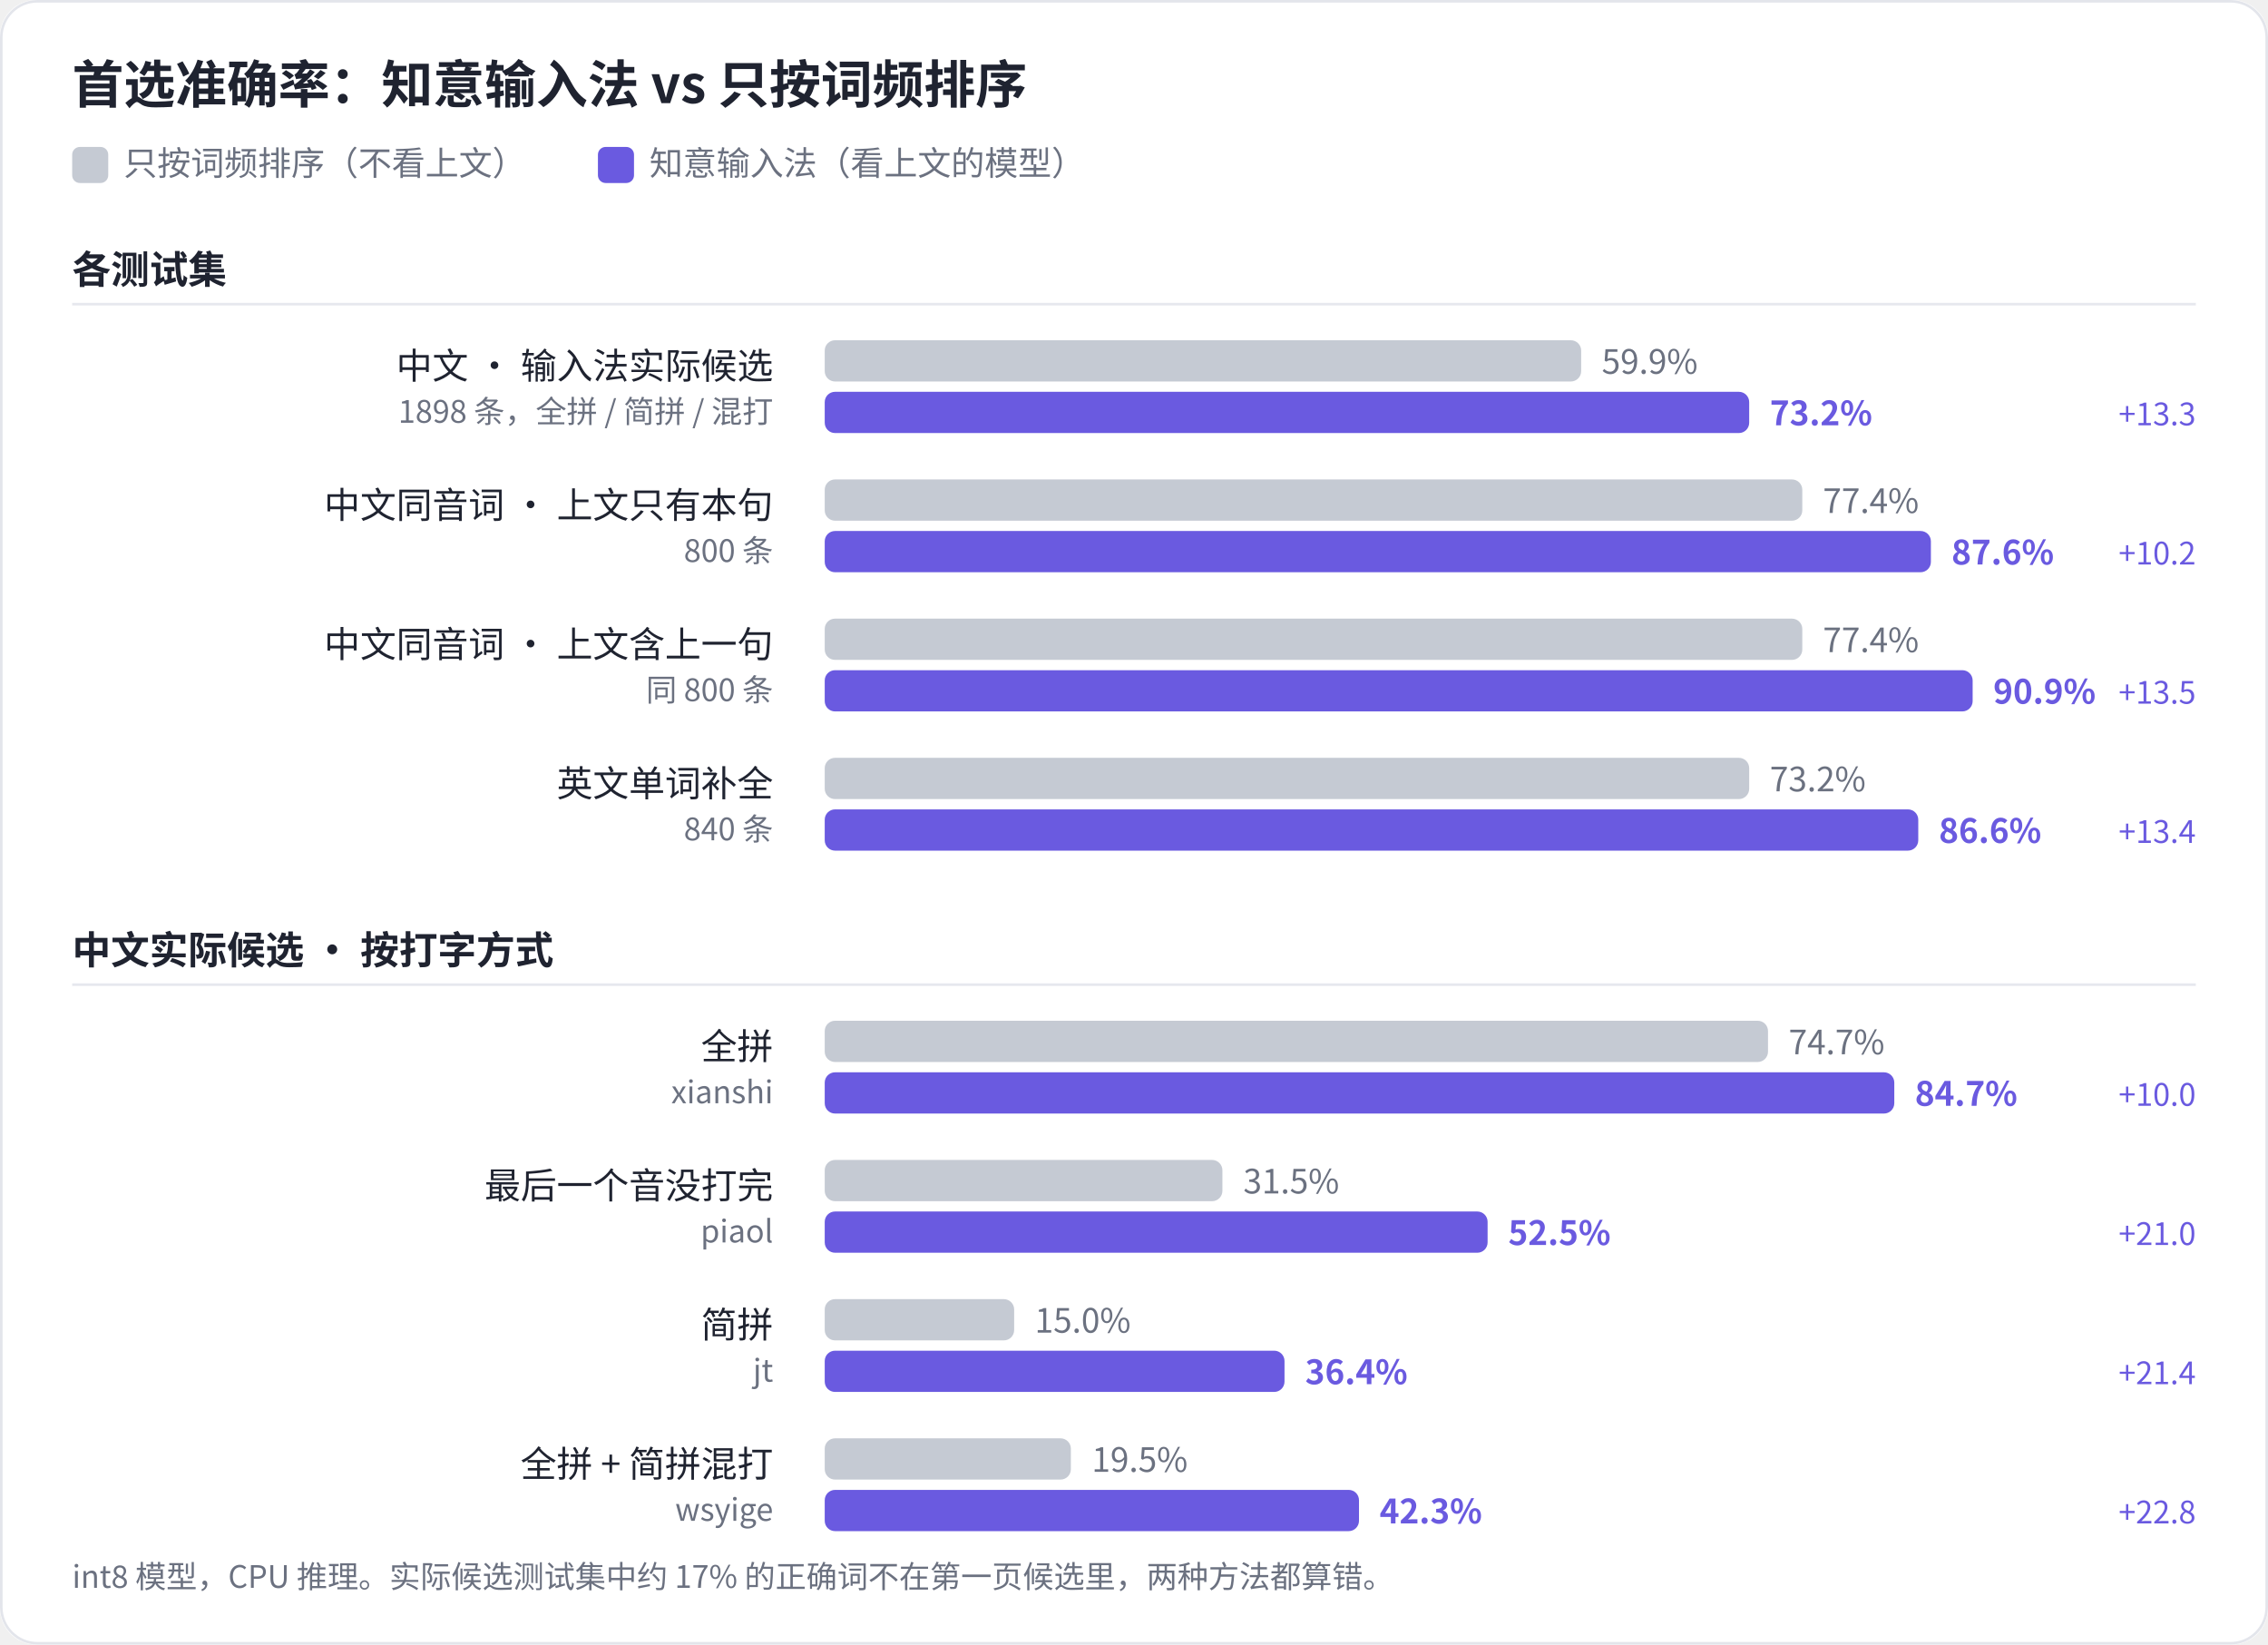
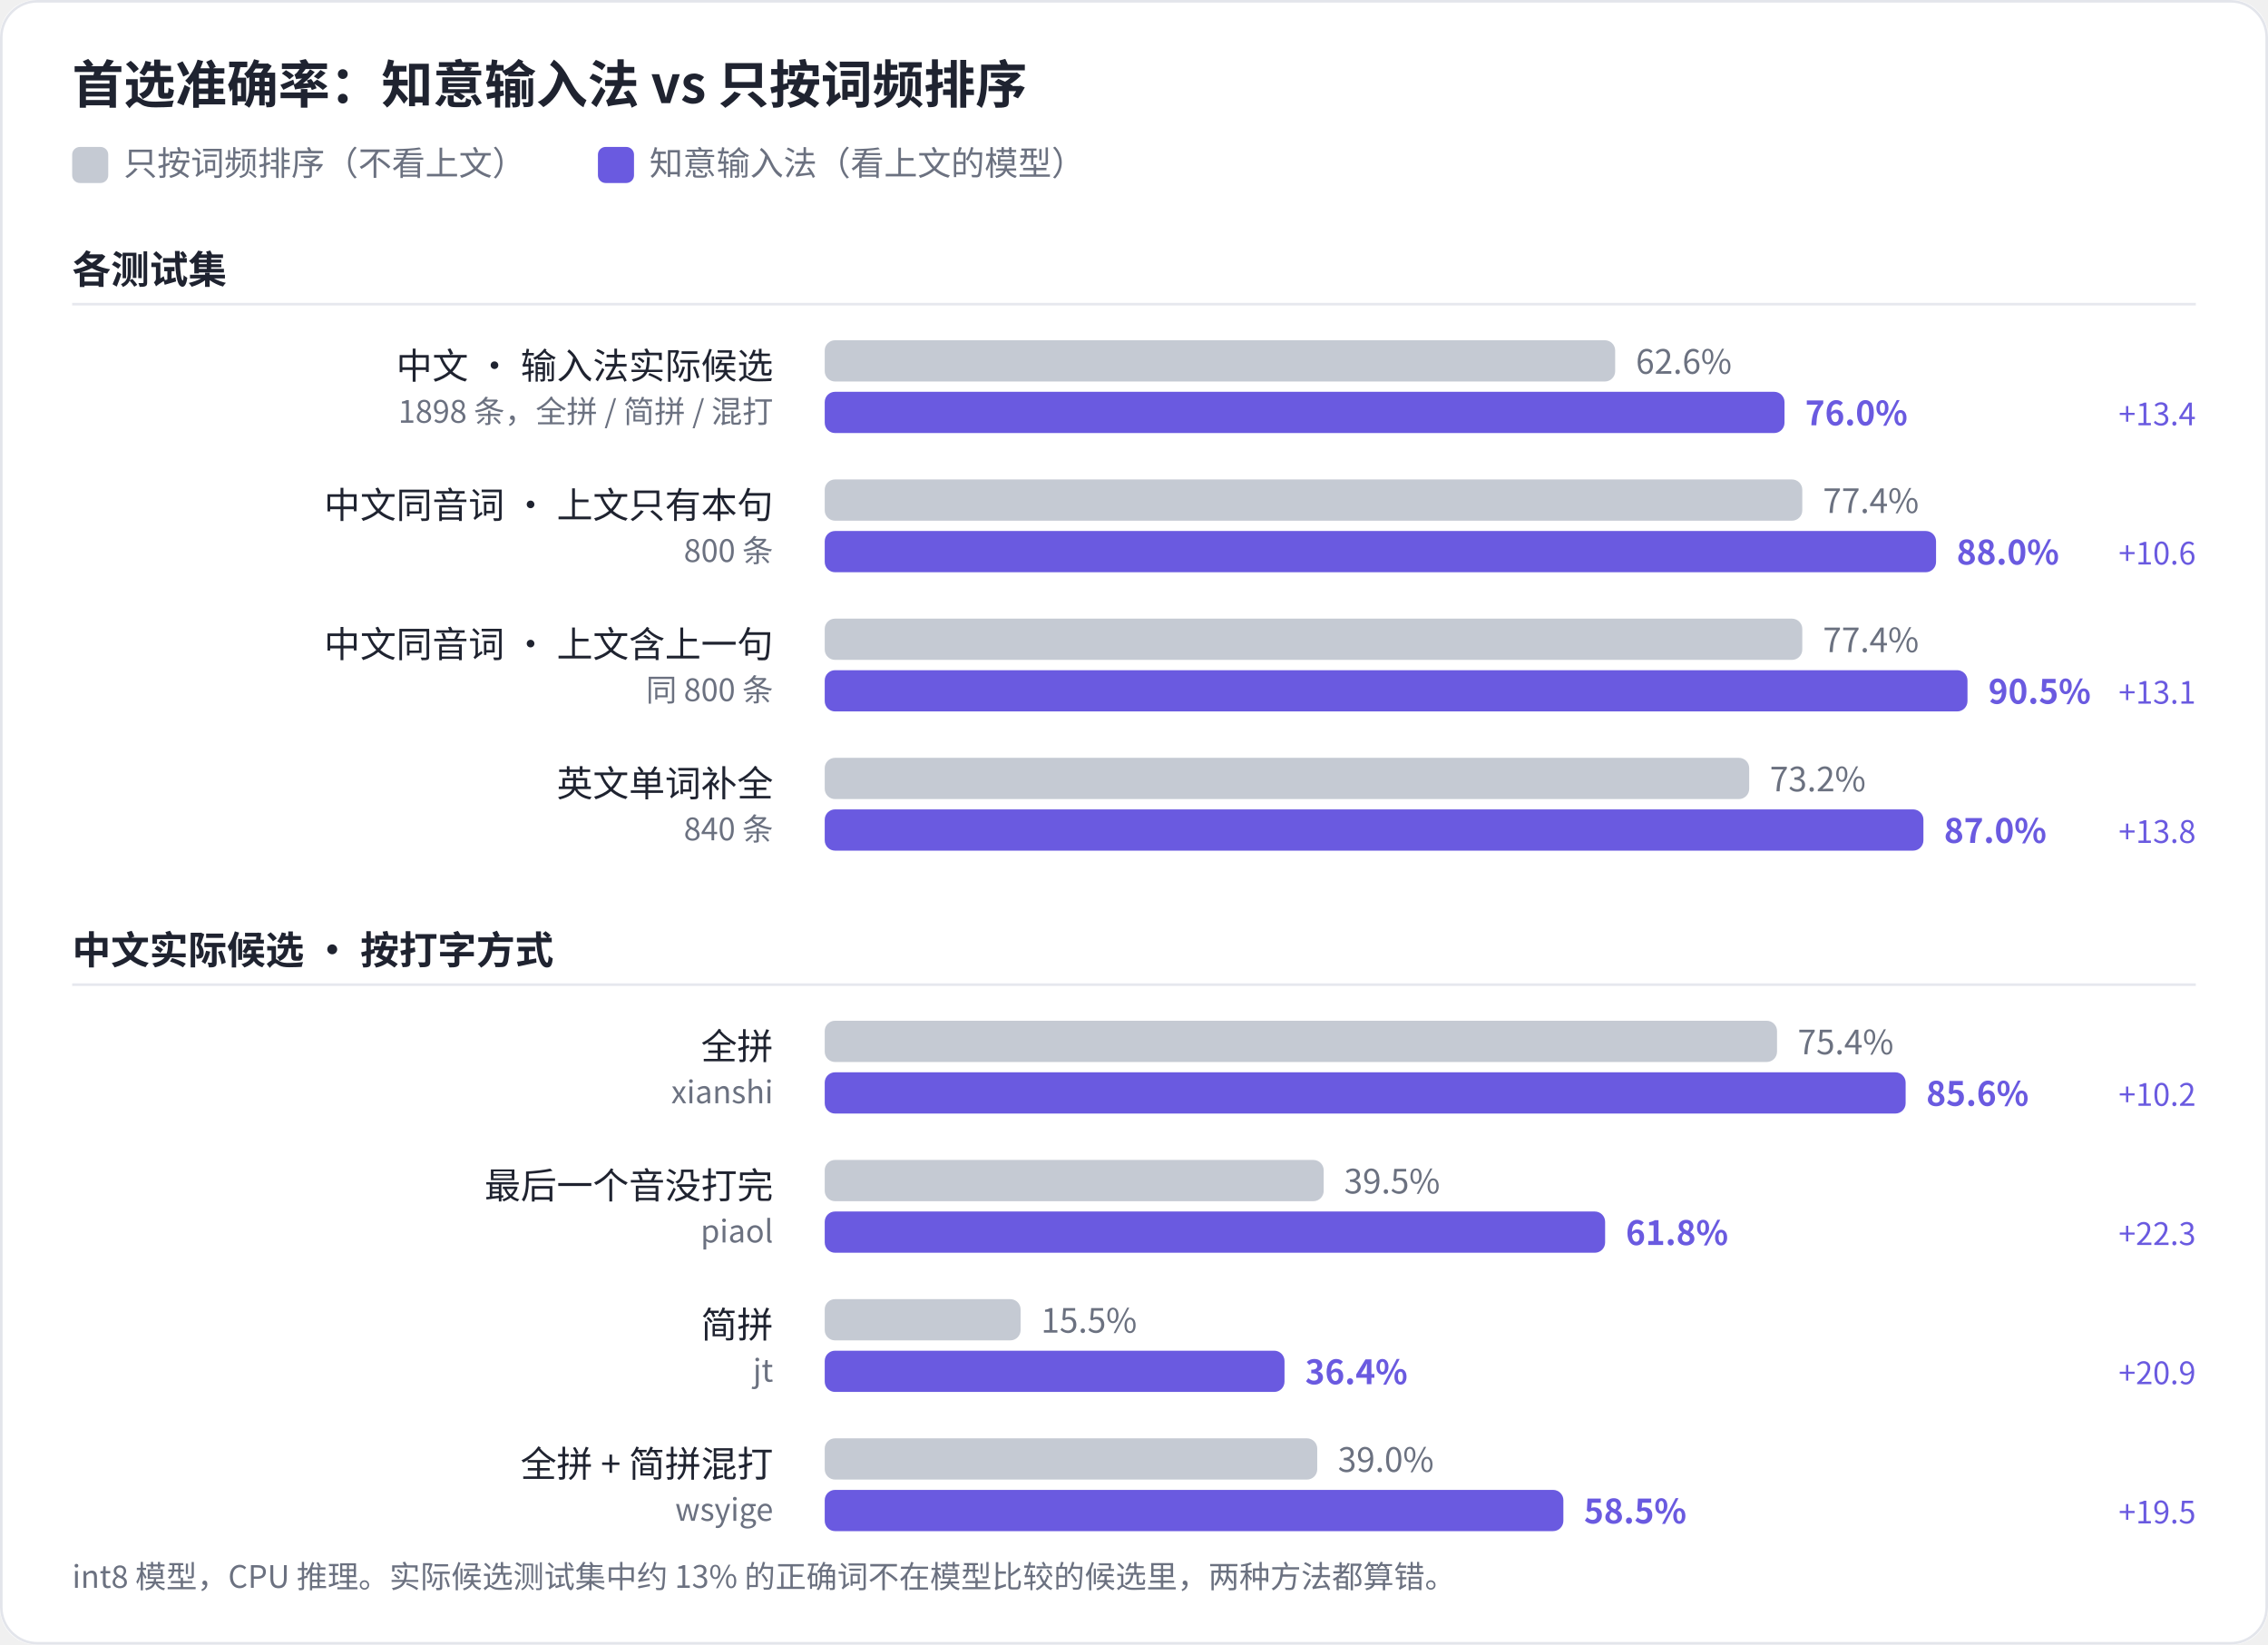
<svg xmlns="http://www.w3.org/2000/svg" width="880" height="638" viewBox="0 0 880 638" font-family="'Microsoft YaHei','PingFang SC','Noto Sans CJK SC','Segoe UI',sans-serif">
  <rect width="880" height="638" rx="14" fill="#FFFFFF" />
  <rect x="0.5" y="0.5" width="879" height="637" rx="14" fill="none" stroke="#E3E5EB" />
  <text x="28" y="40" font-size="20" font-weight="700" fill="#1F2330">首选准确率：知意输入法 vs 只按词频排序</text>
  <rect x="28" y="57" width="14" height="14" rx="3" fill="#C5CAD3" />
  <text x="48" y="68" font-size="13" fill="#6B7180">只按词频排序（不看上文）</text>
  <rect x="232" y="57" width="14" height="14" rx="3" fill="#6A5AE0" />
  <text x="252" y="68" font-size="13" fill="#6B7180">知意输入法（看上文的模型）</text>
  <text x="28" y="110" font-size="15" font-weight="700" fill="#1F2330">各测试集</text>
  <line x1="28" y1="118" x2="852" y2="118" stroke="#E6E8EE" />
  <text x="300" y="147.0" font-size="14" text-anchor="end" fill="#1F2330">中文 · 输入法实际候选</text>
  <text x="300" y="164.0" font-size="12" text-anchor="end" fill="#6B7180">1898 条，全拼 / 简拼 / 混打</text>
-   <rect x="320" y="132" width="293.5" height="16" rx="4" fill="#C5CAD3" />
-   <text x="621.5" y="145" font-size="13" font-weight="400" fill="#6B7180">59.9%</text>
-   <rect x="320" y="152" width="358.7" height="16" rx="4" fill="#6A5AE0" />
-   <text x="686.7" y="165" font-size="13" font-weight="700" fill="#6A5AE0">73.2%</text>
-   <text x="852" y="165" font-size="12" text-anchor="end" fill="#6A5AE0">+13.3</text>
+   <rect x="320" y="132" width="306.7" height="16" rx="4" fill="#C5CAD3" />
+   <text x="634.7" y="145" font-size="13" font-weight="400" fill="#6B7180">62.6%</text>
+   <rect x="320" y="152" width="372.4" height="16" rx="4" fill="#6A5AE0" />
+   <text x="700.4" y="165" font-size="13" font-weight="700" fill="#6A5AE0">76.0%</text>
+   <text x="852" y="165" font-size="12" text-anchor="end" fill="#6A5AE0">+13.4</text>
  <text x="300" y="201.0" font-size="14" text-anchor="end" fill="#1F2330">中文同音词 · 上文只有本句</text>
  <text x="300" y="218.0" font-size="12" text-anchor="end" fill="#6B7180">800 条</text>
  <rect x="320" y="186" width="379.3" height="16" rx="4" fill="#C5CAD3" />
  <text x="707.3" y="199" font-size="13" font-weight="400" fill="#6B7180">77.4%</text>
-   <rect x="320" y="206" width="429.2" height="16" rx="4" fill="#6A5AE0" />
-   <text x="757.2" y="219" font-size="13" font-weight="700" fill="#6A5AE0">87.6%</text>
-   <text x="852" y="219" font-size="12" text-anchor="end" fill="#6A5AE0">+10.2</text>
+   <rect x="320" y="206" width="431.2" height="16" rx="4" fill="#6A5AE0" />
+   <text x="759.2" y="219" font-size="13" font-weight="700" fill="#6A5AE0">88.0%</text>
+   <text x="852" y="219" font-size="12" text-anchor="end" fill="#6A5AE0">+10.6</text>
  <text x="300" y="255.0" font-size="14" text-anchor="end" fill="#1F2330">中文同音词 · 上文含上一句</text>
  <text x="300" y="272.0" font-size="12" text-anchor="end" fill="#6B7180">同 800 条</text>
  <rect x="320" y="240" width="379.3" height="16" rx="4" fill="#C5CAD3" />
  <text x="707.3" y="253" font-size="13" font-weight="400" fill="#6B7180">77.4%</text>
-   <rect x="320" y="260" width="445.4" height="16" rx="4" fill="#6A5AE0" />
-   <text x="773.4" y="273" font-size="13" font-weight="700" fill="#6A5AE0">90.9%</text>
-   <text x="852" y="273" font-size="12" text-anchor="end" fill="#6A5AE0">+13.5</text>
+   <rect x="320" y="260" width="443.4" height="16" rx="4" fill="#6A5AE0" />
+   <text x="771.5" y="273" font-size="13" font-weight="700" fill="#6A5AE0">90.5%</text>
+   <text x="852" y="273" font-size="12" text-anchor="end" fill="#6A5AE0">+13.1</text>
  <text x="300" y="309.0" font-size="14" text-anchor="end" fill="#1F2330">英文单词补全</text>
  <text x="300" y="326.0" font-size="12" text-anchor="end" fill="#6B7180">840 条</text>
  <rect x="320" y="294" width="358.7" height="16" rx="4" fill="#C5CAD3" />
  <text x="686.7" y="307" font-size="13" font-weight="400" fill="#6B7180">73.2%</text>
-   <rect x="320" y="314" width="424.3" height="16" rx="4" fill="#6A5AE0" />
-   <text x="752.3" y="327" font-size="13" font-weight="700" fill="#6A5AE0">86.6%</text>
-   <text x="852" y="327" font-size="12" text-anchor="end" fill="#6A5AE0">+13.4</text>
+   <rect x="320" y="314" width="426.3" height="16" rx="4" fill="#6A5AE0" />
+   <text x="754.3" y="327" font-size="13" font-weight="700" fill="#6A5AE0">87.0%</text>
+   <text x="852" y="327" font-size="12" text-anchor="end" fill="#6A5AE0">+13.8</text>
  <text x="28" y="374" font-size="15" font-weight="700" fill="#1F2330">中文实际候选 · 按打字方式</text>
  <line x1="28" y1="382" x2="852" y2="382" stroke="#E6E8EE" />
  <text x="300" y="411.0" font-size="14" text-anchor="end" fill="#1F2330">全拼</text>
  <text x="300" y="428.0" font-size="12" text-anchor="end" fill="#6B7180">xianshi</text>
-   <rect x="320" y="396" width="366.0" height="16" rx="4" fill="#C5CAD3" />
-   <text x="694.0" y="409" font-size="13" font-weight="400" fill="#6B7180">74.7%</text>
-   <rect x="320" y="416" width="415.0" height="16" rx="4" fill="#6A5AE0" />
-   <text x="743.0" y="429" font-size="13" font-weight="700" fill="#6A5AE0">84.7%</text>
-   <text x="852" y="429" font-size="12" text-anchor="end" fill="#6A5AE0">+10.0</text>
+   <rect x="320" y="396" width="369.5" height="16" rx="4" fill="#C5CAD3" />
+   <text x="697.5" y="409" font-size="13" font-weight="400" fill="#6B7180">75.4%</text>
+   <rect x="320" y="416" width="419.4" height="16" rx="4" fill="#6A5AE0" />
+   <text x="747.4" y="429" font-size="13" font-weight="700" fill="#6A5AE0">85.6%</text>
+   <text x="852" y="429" font-size="12" text-anchor="end" fill="#6A5AE0">+10.2</text>
  <text x="300" y="465.0" font-size="14" text-anchor="end" fill="#1F2330">最后一个音没打完</text>
  <text x="300" y="482.0" font-size="12" text-anchor="end" fill="#6B7180">piaol</text>
-   <rect x="320" y="450" width="154.3" height="16" rx="4" fill="#C5CAD3" />
-   <text x="482.4" y="463" font-size="13" font-weight="400" fill="#6B7180">31.5%</text>
-   <rect x="320" y="470" width="257.2" height="16" rx="4" fill="#6A5AE0" />
-   <text x="585.2" y="483" font-size="13" font-weight="700" fill="#6A5AE0">52.5%</text>
-   <text x="852" y="483" font-size="12" text-anchor="end" fill="#6A5AE0">+21.0</text>
+   <rect x="320" y="450" width="193.6" height="16" rx="4" fill="#C5CAD3" />
+   <text x="521.5" y="463" font-size="13" font-weight="400" fill="#6B7180">39.5%</text>
+   <rect x="320" y="470" width="302.8" height="16" rx="4" fill="#6A5AE0" />
+   <text x="630.8" y="483" font-size="13" font-weight="700" fill="#6A5AE0">61.8%</text>
+   <text x="852" y="483" font-size="12" text-anchor="end" fill="#6A5AE0">+22.3</text>
  <text x="300" y="519.0" font-size="14" text-anchor="end" fill="#1F2330">简拼</text>
  <text x="300" y="536.0" font-size="12" text-anchor="end" fill="#6B7180">jt</text>
-   <rect x="320" y="504" width="73.5" height="16" rx="4" fill="#C5CAD3" />
-   <text x="401.5" y="517" font-size="13" font-weight="400" fill="#6B7180">15.0%</text>
+   <rect x="320" y="504" width="76.0" height="16" rx="4" fill="#C5CAD3" />
+   <text x="403.9" y="517" font-size="13" font-weight="400" fill="#6B7180">15.5%</text>
  <rect x="320" y="524" width="178.4" height="16" rx="4" fill="#6A5AE0" />
  <text x="506.4" y="537" font-size="13" font-weight="700" fill="#6A5AE0">36.4%</text>
-   <text x="852" y="537" font-size="12" text-anchor="end" fill="#6A5AE0">+21.4</text>
+   <text x="852" y="537" font-size="12" text-anchor="end" fill="#6A5AE0">+20.9</text>
  <text x="300" y="573.0" font-size="14" text-anchor="end" fill="#1F2330">全拼 + 简拼混打</text>
  <text x="300" y="590.0" font-size="12" text-anchor="end" fill="#6B7180">wsyige</text>
-   <rect x="320" y="558" width="95.5" height="16" rx="4" fill="#C5CAD3" />
-   <text x="423.6" y="571" font-size="13" font-weight="400" fill="#6B7180">19.5%</text>
-   <rect x="320" y="578" width="207.3" height="16" rx="4" fill="#6A5AE0" />
-   <text x="535.3" y="591" font-size="13" font-weight="700" fill="#6A5AE0">42.3%</text>
-   <text x="852" y="591" font-size="12" text-anchor="end" fill="#6A5AE0">+22.8</text>
-   <text x="28" y="616" font-size="12" fill="#6B7180">int8 模型，CPU 推理。实际候选测试集中约 17% 的正确词不在第一页候选里，两种方法都算错。</text>
+   <rect x="320" y="558" width="191.1" height="16" rx="4" fill="#C5CAD3" />
+   <text x="519.1" y="571" font-size="13" font-weight="400" fill="#6B7180">39.0%</text>
+   <rect x="320" y="578" width="286.6" height="16" rx="4" fill="#6A5AE0" />
+   <text x="614.6" y="591" font-size="13" font-weight="700" fill="#6A5AE0">58.5%</text>
+   <text x="852" y="591" font-size="12" text-anchor="end" fill="#6A5AE0">+19.5</text>
+   <text x="28" y="616" font-size="12" fill="#6B7180">int8 模型，CPU 推理。实际候选测试集中约 13% 的正确词不在模型比较的候选里，两种方法都算错。</text>
</svg>
